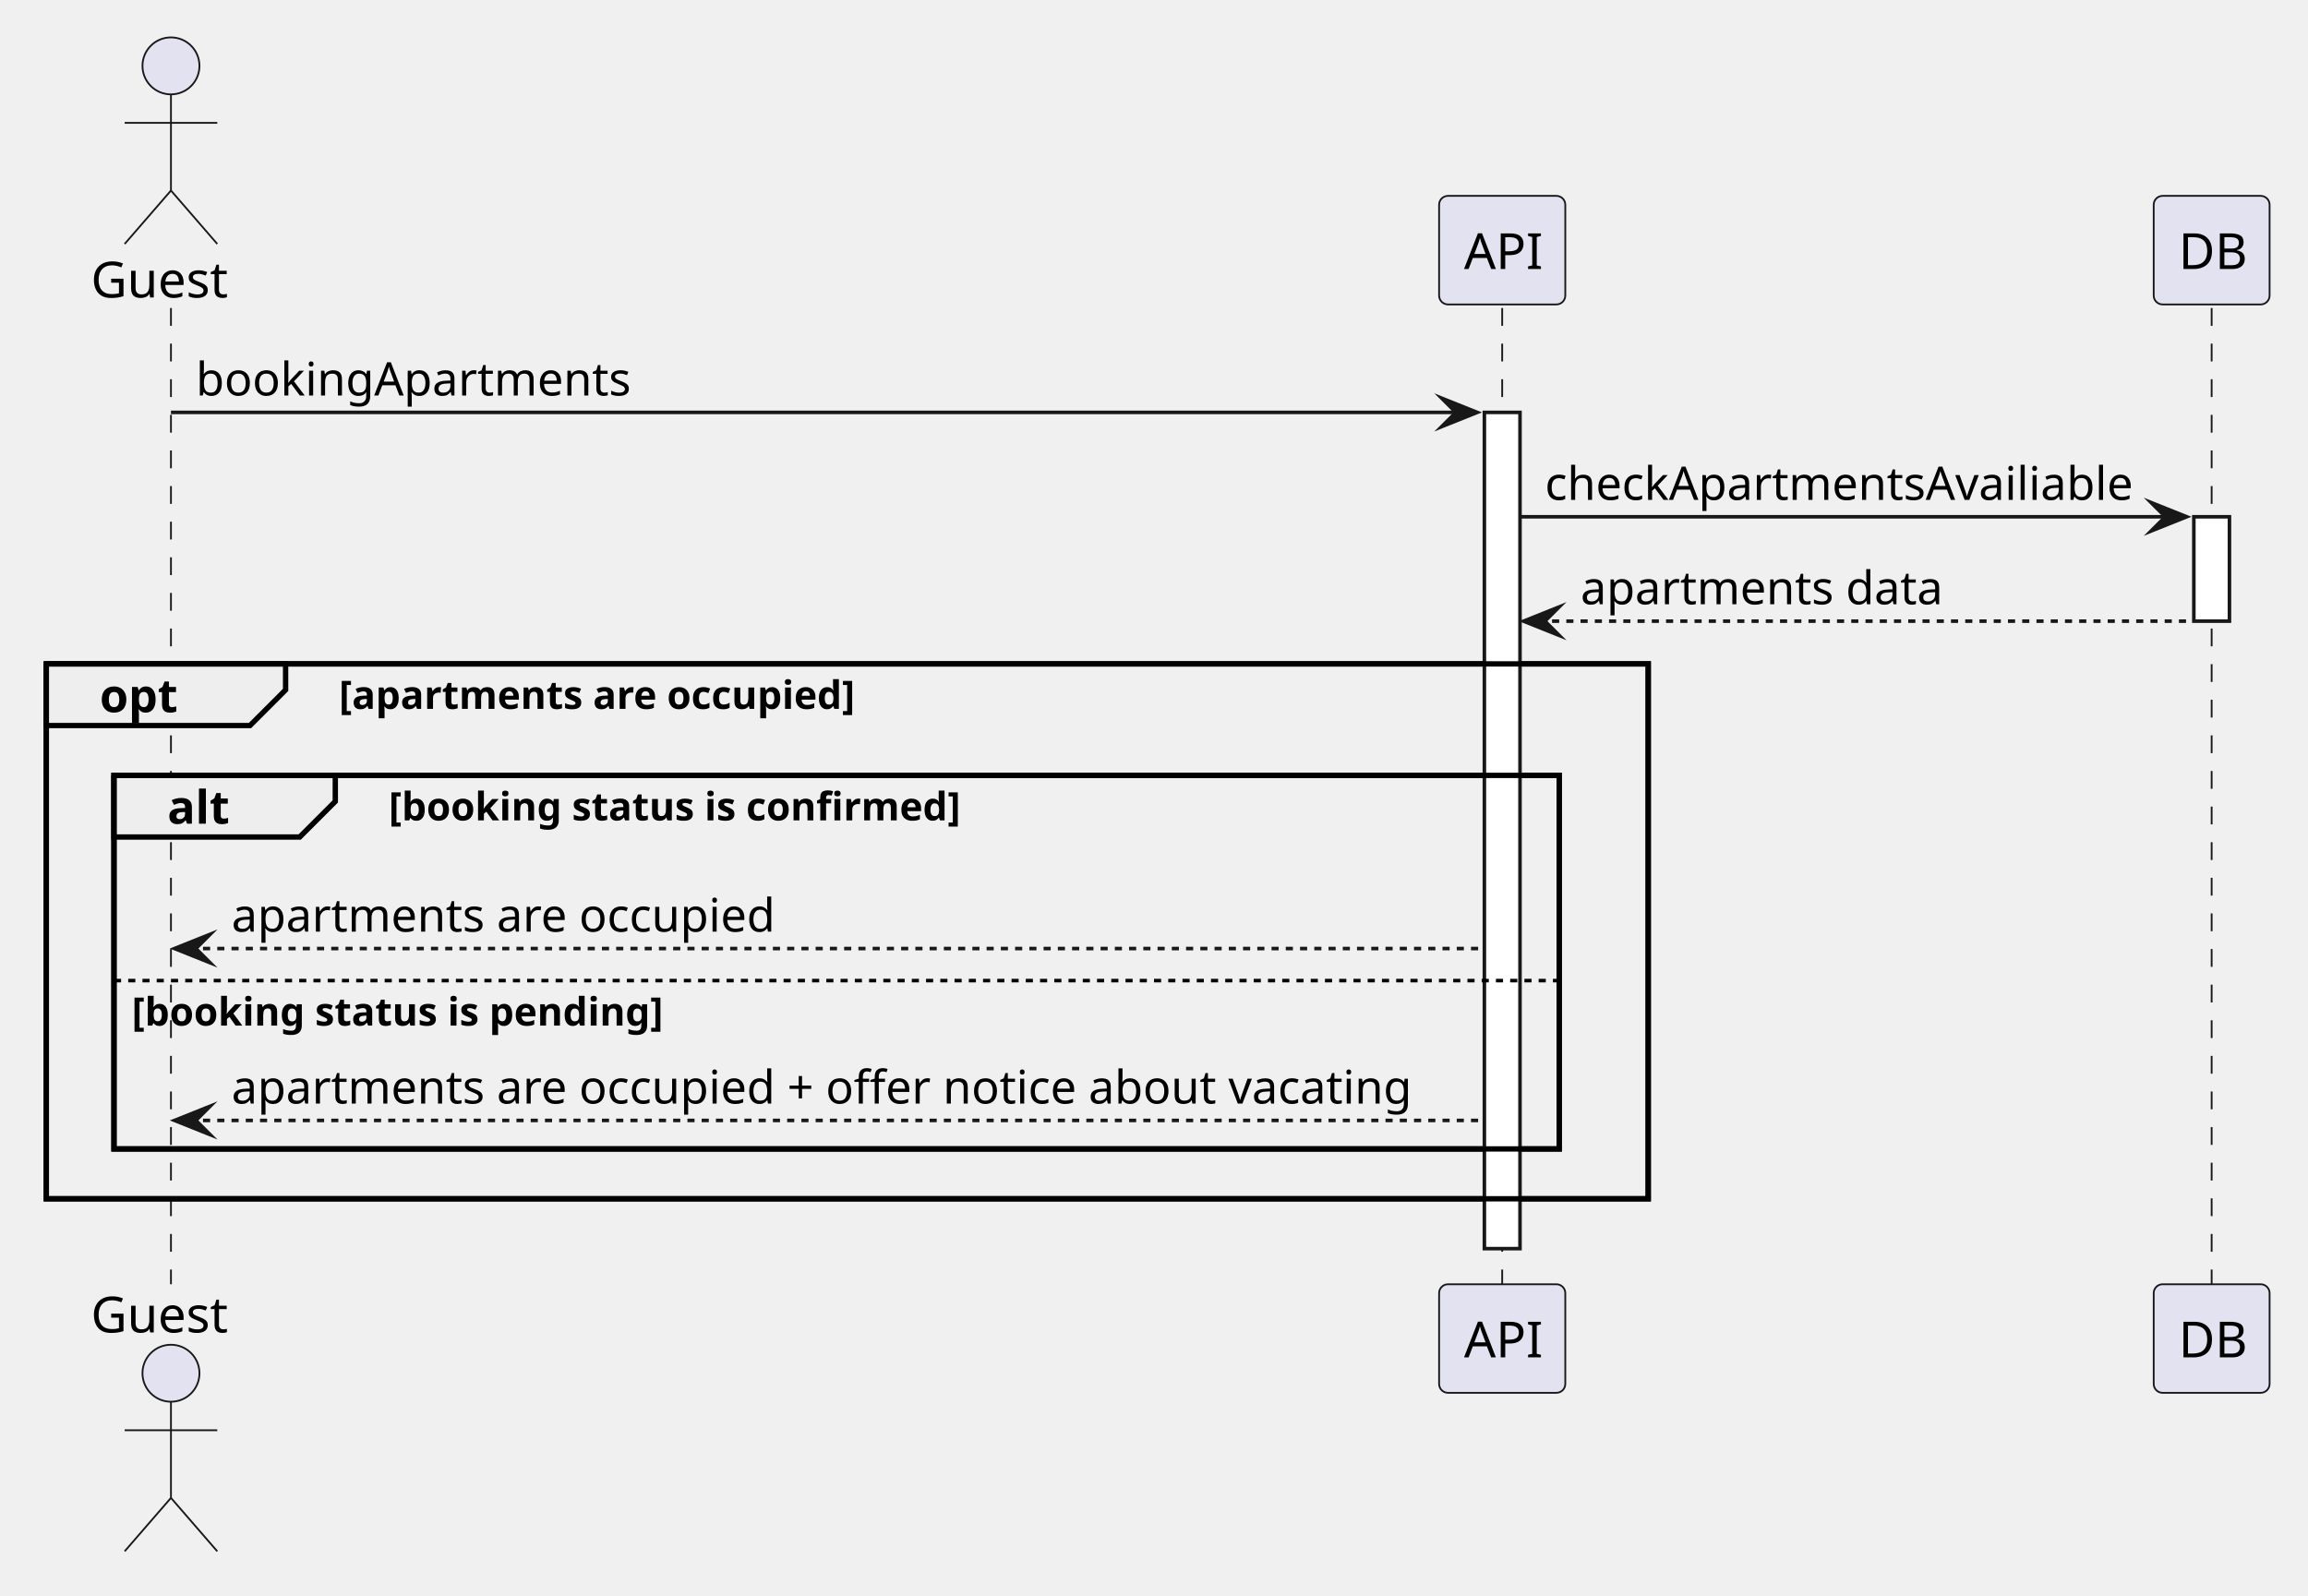
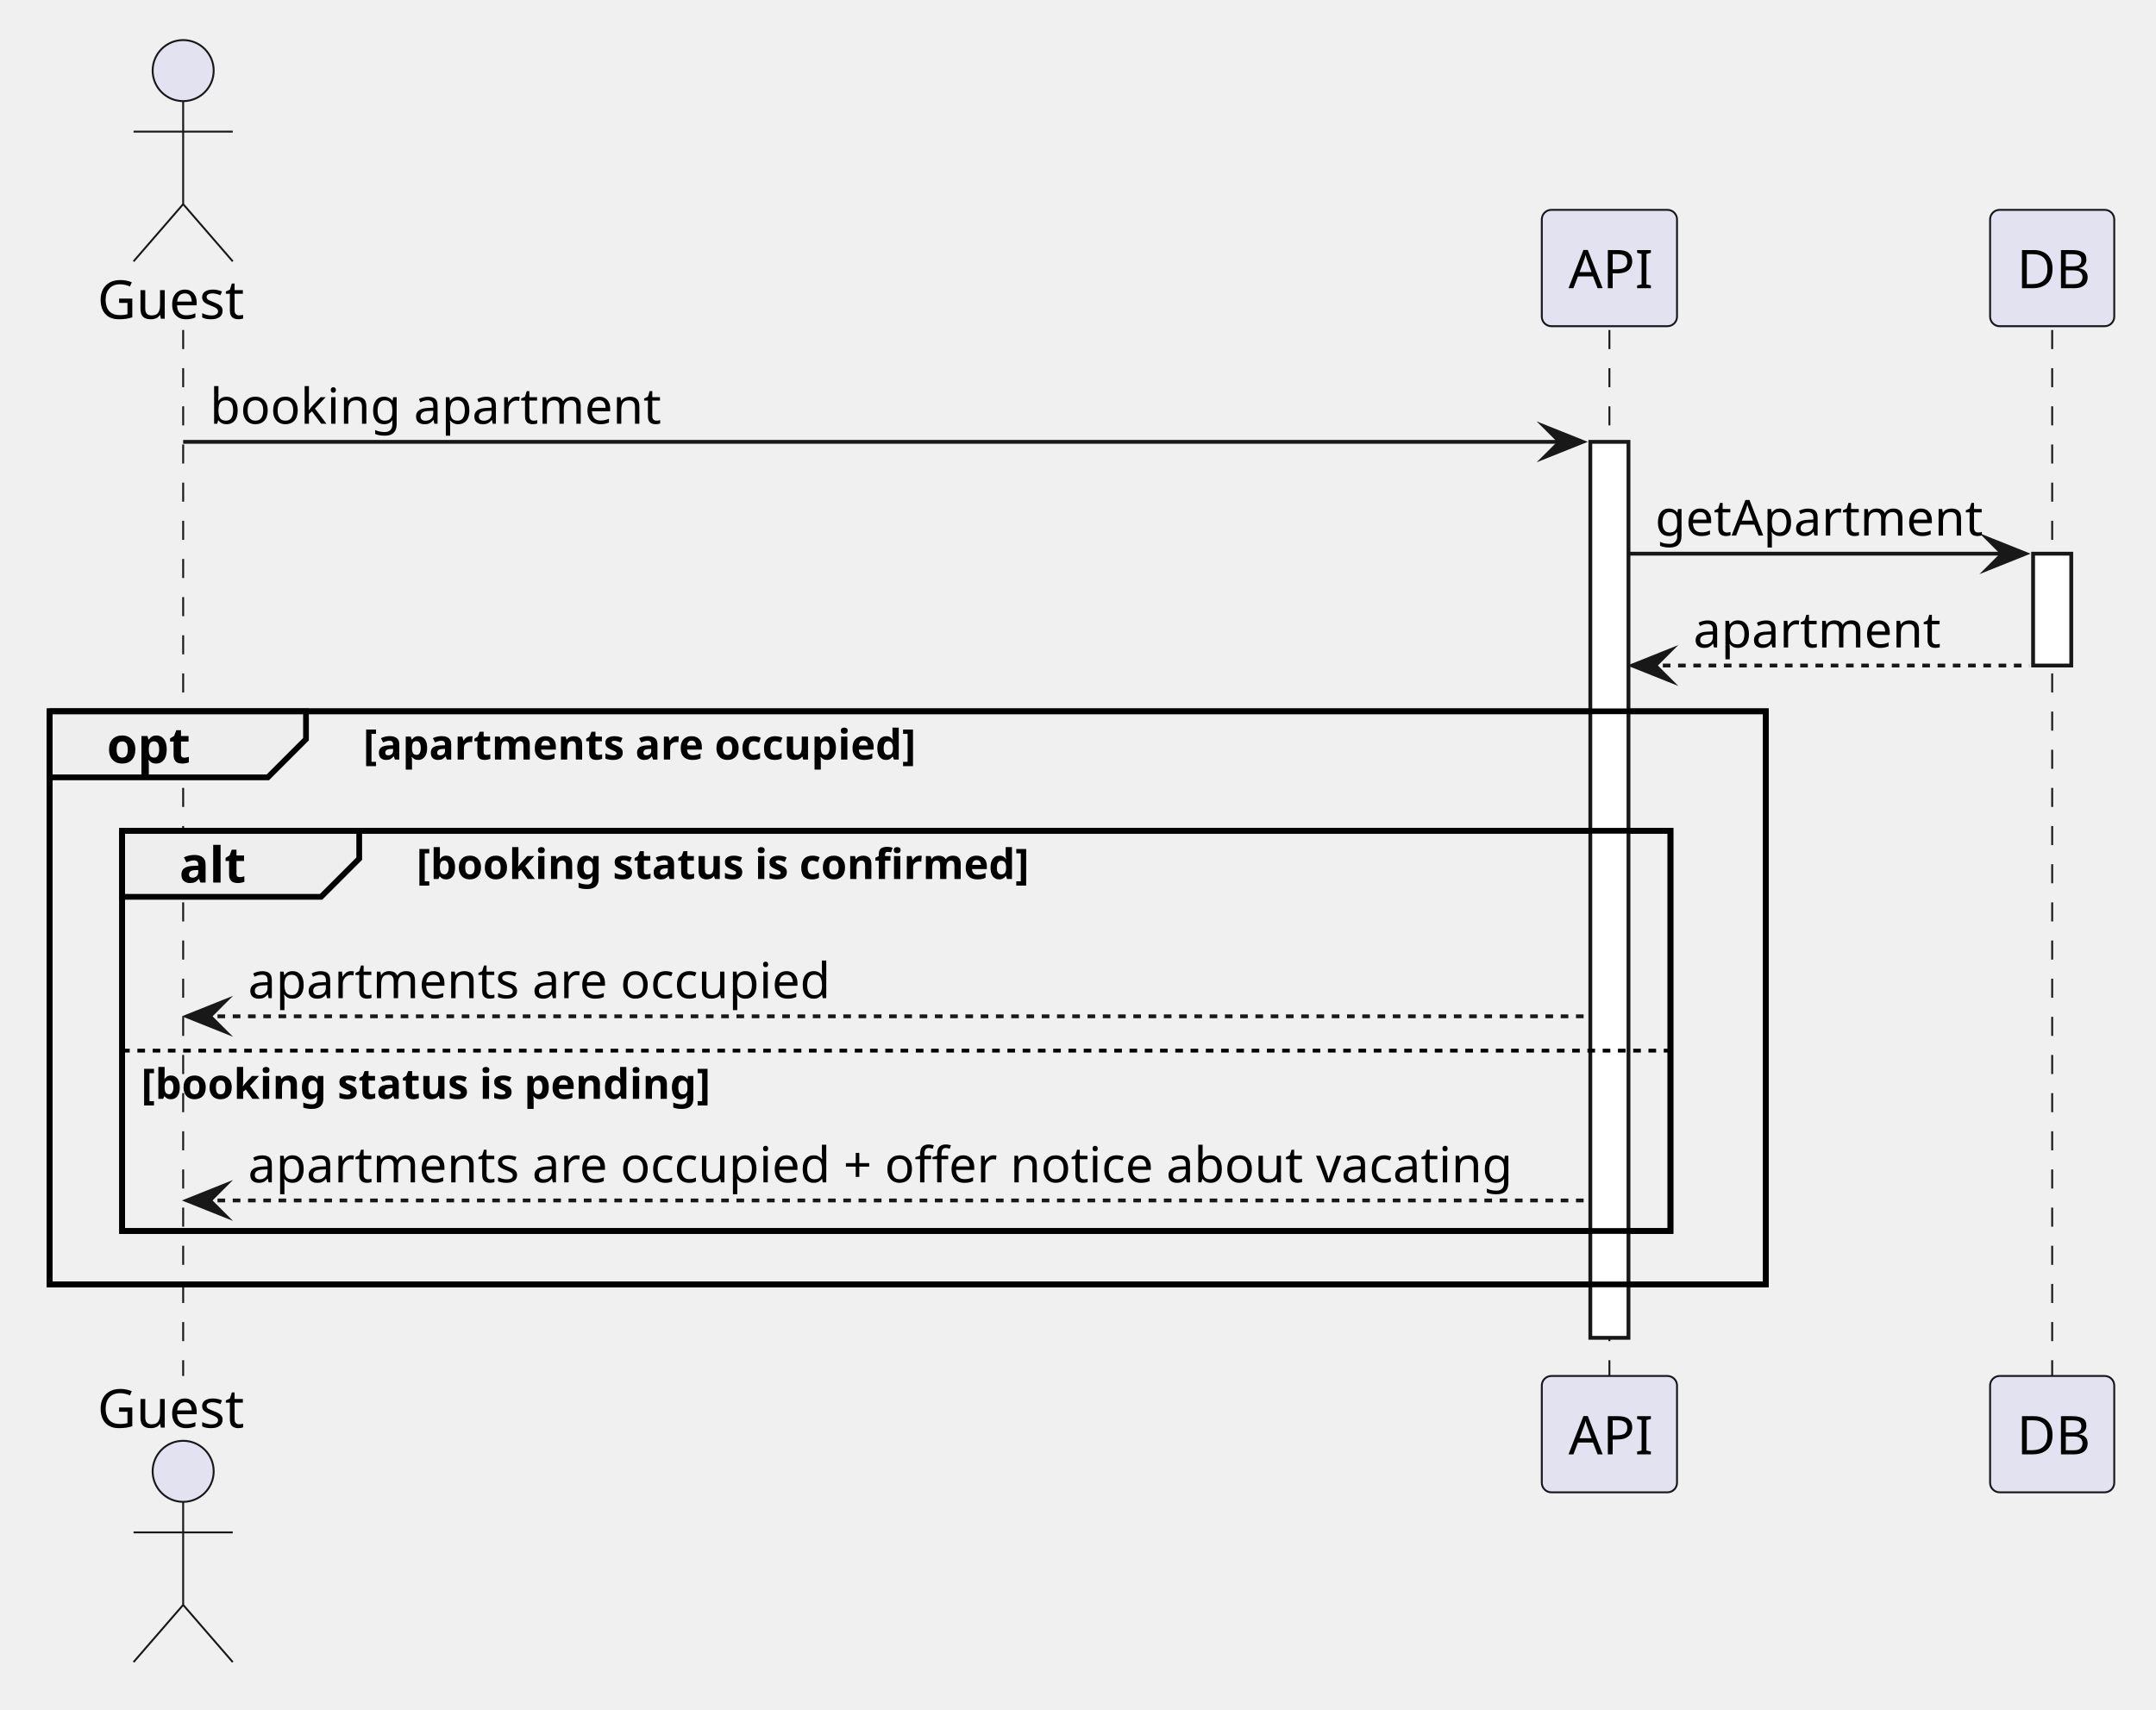
- <svg xmlns="http://www.w3.org/2000/svg" version="1.1" data-diagram-type="SEQUENCE" style="width:648px;height:448px;background:#FFFFFF;" width="648px" height="448px" viewBox="0 0 648 448" zoomAndPan="magnify" preserveAspectRatio="none" contentStyleType="text/css">
+ <svg xmlns="http://www.w3.org/2000/svg" version="1.1" data-diagram-type="SEQUENCE" style="width:565px;height:448px;background:#FFFFFF;" width="565px" height="448px" viewBox="0 0 565 448" zoomAndPan="magnify" preserveAspectRatio="none" contentStyleType="text/css">
  <defs />
  <g font-family="sans-serif" lengthAdjust="spacing">
    <rect x="13" y="186.42" width="449.76" height="150.197" fill="none" style="stroke:#000;stroke-width:1.5;" />
    <rect x="32" y="217.73" width="405.76" height="104.887" fill="none" style="stroke:#000;stroke-width:1.5;" />
    <g class="participant-lifeline" data-qualified-name="guest" data-entity-uid="part1" id="part1-lifeline" data-source-line="4">
      <g>
        <rect x="44.5" y="86.488" width="8" height="274.129" fill="#000" fill-opacity="0" />
        <line x1="48" y1="86.488" x2="48" y2="360.617" style="stroke:#181818;stroke-width:0.5;stroke-dasharray:5,5;" />
      </g>
    </g>
    <g class="participant-lifeline" data-qualified-name="API" data-entity-uid="part2" id="part2-lifeline" data-source-line="6">
      <g>
        <rect x="418.26" y="86.488" width="8" height="274.129" fill="#000" fill-opacity="0" />
        <line x1="421.76" y1="86.488" x2="421.76" y2="360.617" style="stroke:#181818;stroke-width:0.5;stroke-dasharray:5,5;" />
      </g>
    </g>
    <g>
      <rect x="416.76" y="115.799" width="10" height="234.818" fill="#FFF" style="stroke:#181818;stroke-width:1;" />
    </g>
    <g class="participant-lifeline" data-qualified-name="DB" data-entity-uid="part3" id="part3-lifeline" data-source-line="9">
      <g>
-         <rect x="617.447" y="86.488" width="8" height="274.129" fill="#000" fill-opacity="0" />
-         <line x1="620.947" y1="86.488" x2="620.947" y2="360.617" style="stroke:#181818;stroke-width:0.5;stroke-dasharray:5,5;" />
+         <rect x="534.293" y="86.488" width="8" height="274.129" fill="#000" fill-opacity="0" />
+         <line x1="537.793" y1="86.488" x2="537.793" y2="360.617" style="stroke:#181818;stroke-width:0.5;stroke-dasharray:5,5;" />
      </g>
    </g>
    <g>
-       <rect x="615.947" y="145.109" width="10" height="29.311" fill="#FFF" style="stroke:#181818;stroke-width:1;" />
+       <rect x="532.793" y="145.109" width="10" height="29.311" fill="#FFF" style="stroke:#181818;stroke-width:1;" />
    </g>
    <g class="participant participant-head" data-qualified-name="guest" data-entity-uid="part1" id="part1-head" data-source-line="4">
      <text x="25.511" y="83.535" fill="#000" font-size="14" textLength="38.979">Guest</text>
      <ellipse cx="48" cy="18.5" rx="8" ry="8" fill="#E2E2F0" style="stroke:#181818;stroke-width:0.5;" />
      <path d="M48,26.5 L48,53.5 M35,34.5 L61,34.5 M48,53.5 L35,68.5 M48,53.5 L61,68.5" style="stroke:#181818;stroke-width:0.5;" fill="none" />
    </g>
    <g class="participant participant-head" data-qualified-name="API" data-entity-uid="part2" id="part2-head" data-source-line="6">
      <rect x="404.045" y="55" width="35.431" height="30.488" fill="#E2E2F0" style="stroke:#181818;stroke-width:0.5;" rx="2.5" ry="2.5" />
      <text x="411.045" y="75.535" fill="#000" font-size="14" textLength="21.431">API</text>
    </g>
    <g class="participant participant-head" data-qualified-name="DB" data-entity-uid="part3" id="part3-head" data-source-line="9">
-       <rect x="604.678" y="55" width="32.539" height="30.488" fill="#E2E2F0" style="stroke:#181818;stroke-width:0.5;" rx="2.5" ry="2.5" />
-       <text x="611.678" y="75.535" fill="#000" font-size="14" textLength="18.539">DB</text>
+       <rect x="521.523" y="55" width="32.539" height="30.488" fill="#E2E2F0" style="stroke:#181818;stroke-width:0.5;" rx="2.5" ry="2.5" />
+       <text x="528.523" y="75.535" fill="#000" font-size="14" textLength="18.539">DB</text>
    </g>
    <g class="participant participant-tail" data-qualified-name="guest" data-entity-uid="part1" id="part1-tail" data-source-line="4">
      <text x="25.511" y="374.152" fill="#000" font-size="14" textLength="38.979">Guest</text>
      <ellipse cx="48" cy="385.605" rx="8" ry="8" fill="#E2E2F0" style="stroke:#181818;stroke-width:0.5;" />
      <path d="M48,393.605 L48,420.605 M35,401.605 L61,401.605 M48,420.605 L35,435.605 M48,420.605 L61,435.605" style="stroke:#181818;stroke-width:0.5;" fill="none" />
    </g>
    <g class="participant participant-tail" data-qualified-name="API" data-entity-uid="part2" id="part2-tail" data-source-line="6">
      <rect x="404.045" y="360.617" width="35.431" height="30.488" fill="#E2E2F0" style="stroke:#181818;stroke-width:0.5;" rx="2.5" ry="2.5" />
      <text x="411.045" y="381.152" fill="#000" font-size="14" textLength="21.431">API</text>
    </g>
    <g class="participant participant-tail" data-qualified-name="DB" data-entity-uid="part3" id="part3-tail" data-source-line="9">
-       <rect x="604.678" y="360.617" width="32.539" height="30.488" fill="#E2E2F0" style="stroke:#181818;stroke-width:0.5;" rx="2.5" ry="2.5" />
-       <text x="611.678" y="381.152" fill="#000" font-size="14" textLength="18.539">DB</text>
+       <rect x="521.523" y="360.617" width="32.539" height="30.488" fill="#E2E2F0" style="stroke:#181818;stroke-width:0.5;" rx="2.5" ry="2.5" />
+       <text x="528.523" y="381.152" fill="#000" font-size="14" textLength="18.539">DB</text>
    </g>
    <g class="message" data-entity-1="part1" data-entity-2="part2" id="msg1" data-source-line="6">
      <polygon points="404.76,111.799,414.76,115.799,404.76,119.799,408.76,115.799" fill="#181818" style="stroke:#181818;stroke-width:1;stroke-linejoin:miter;stroke-miterlimit:10;" />
      <line x1="48" y1="115.799" x2="410.76" y2="115.799" style="stroke:#181818;stroke-width:1;" />
-       <text x="55" y="111.057" fill="#000" font-size="13" textLength="125.131">bookingApartments</text>
+       <text x="55" y="111.057" fill="#000" font-size="13" textLength="120.828">booking apartment</text>
    </g>
    <g class="message" data-entity-1="part2" data-entity-2="part3" id="msg2" data-source-line="9">
-       <polygon points="603.947,141.109,613.947,145.109,603.947,149.109,607.947,145.109" fill="#181818" style="stroke:#181818;stroke-width:1;stroke-linejoin:miter;stroke-miterlimit:10;" />
-       <line x1="426.76" y1="145.109" x2="609.947" y2="145.109" style="stroke:#181818;stroke-width:1;" />
-       <text x="433.76" y="140.367" fill="#000" font-size="13" textLength="170.187">checkApartmentsAvailiable</text>
+       <polygon points="520.793,141.109,530.793,145.109,520.793,149.109,524.793,145.109" fill="#181818" style="stroke:#181818;stroke-width:1;stroke-linejoin:miter;stroke-miterlimit:10;" />
+       <line x1="426.76" y1="145.109" x2="526.793" y2="145.109" style="stroke:#181818;stroke-width:1;" />
+       <text x="433.76" y="140.367" fill="#000" font-size="13" textLength="87.033">getApartment</text>
    </g>
    <g class="message" data-entity-1="part3" data-entity-2="part2" id="msg3" data-source-line="11">
      <polygon points="437.76,170.42,427.76,174.42,437.76,178.42,433.76,174.42" fill="#181818" style="stroke:#181818;stroke-width:1;stroke-linejoin:miter;stroke-miterlimit:10;" />
-       <line x1="431.76" y1="174.42" x2="614.947" y2="174.42" style="stroke:#181818;stroke-width:1;stroke-dasharray:2,2;" />
-       <text x="443.76" y="169.678" fill="#000" font-size="13" textLength="103.175">apartments data</text>
+       <line x1="431.76" y1="174.42" x2="531.793" y2="174.42" style="stroke:#181818;stroke-width:1;stroke-dasharray:2,2;" />
+       <text x="443.76" y="169.678" fill="#000" font-size="13" textLength="65.032">apartment</text>
    </g>
    <path d="M13,186.42 L80.185,186.42 L80.185,193.73 L70.185,203.73 L13,203.73 L13,186.42" style="stroke:#000;stroke-width:1.5;" fill="#EEE" />
    <rect x="13" y="186.42" width="449.76" height="150.197" fill="none" style="stroke:#000;stroke-width:1.5;" />
    <text x="28" y="199.988" fill="#000" font-size="13" textLength="22.185" font-weight="700">opt</text>
    <text x="95.185" y="199.055" fill="#000" font-size="11" textLength="148.57" font-weight="700">[apartments are occupied]</text>
    <path d="M32,217.73 L94.139,217.73 L94.139,225.041 L84.139,235.041 L32,235.041 L32,217.73" style="stroke:#000;stroke-width:1.5;" fill="#EEE" />
    <rect x="32" y="217.73" width="405.76" height="104.887" fill="none" style="stroke:#000;stroke-width:1.5;" />
    <text x="47" y="231.299" fill="#000" font-size="13" textLength="17.139" font-weight="700">alt</text>
    <text x="109.139" y="230.365" fill="#000" font-size="11" textLength="167.874" font-weight="700">[booking status is confirmed]</text>
    <g class="message" data-entity-1="part2" data-entity-2="part1" id="msg4" data-source-line="16">
      <polygon points="59,262.352,49,266.352,59,270.352,55,266.352" fill="#181818" style="stroke:#181818;stroke-width:1;stroke-linejoin:miter;stroke-miterlimit:10;" />
      <line x1="53" y1="266.352" x2="415.76" y2="266.352" style="stroke:#181818;stroke-width:1;stroke-dasharray:2,2;" />
      <text x="65" y="261.609" fill="#000" font-size="13" textLength="156.362">apartments are occupied</text>
    </g>
    <line x1="32" y1="275.352" x2="437.76" y2="275.352" style="stroke:#000;stroke-width:1;stroke-dasharray:2,2;" />
    <text x="37" y="287.986" fill="#000" font-size="11" textLength="156.535" font-weight="700">[booking status is pending]</text>
    <g class="message" data-entity-1="part2" data-entity-2="part1" id="msg5" data-source-line="18">
      <polygon points="59,310.617,49,314.617,59,318.617,55,314.617" fill="#181818" style="stroke:#181818;stroke-width:1;stroke-linejoin:miter;stroke-miterlimit:10;" />
      <line x1="53" y1="314.617" x2="415.76" y2="314.617" style="stroke:#181818;stroke-width:1;stroke-dasharray:2,2;" />
      <text x="65" y="309.875" fill="#000" font-size="13" textLength="344.76">apartments are occupied + offer notice about vacating</text>
    </g>
  </g>
</svg>
